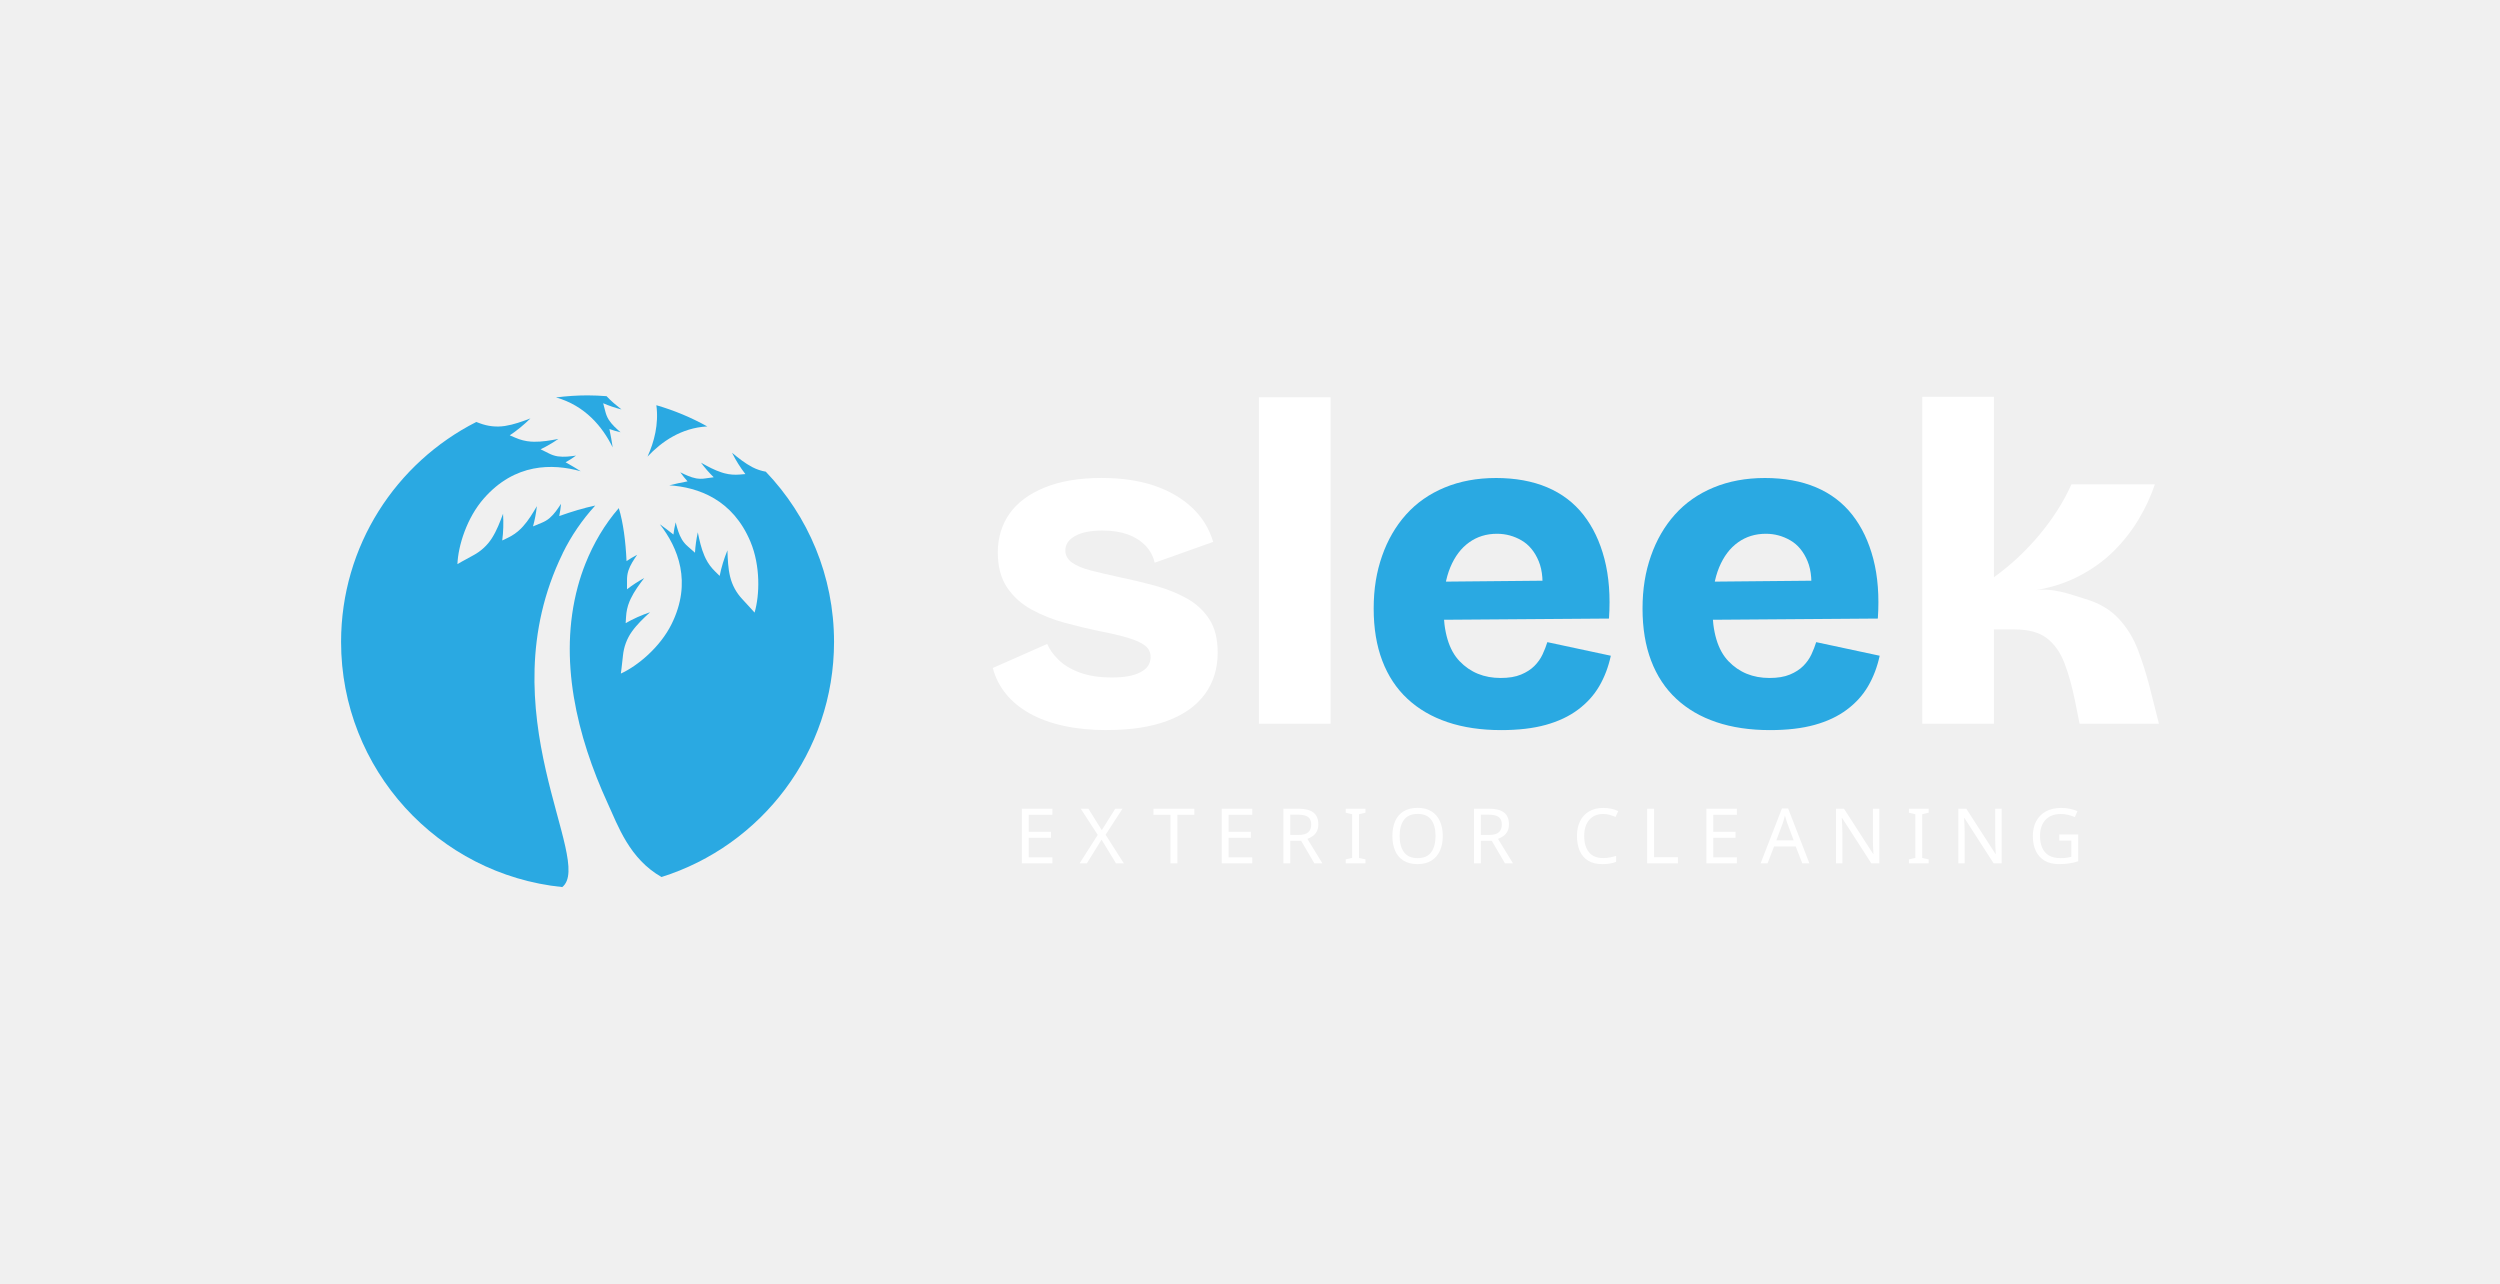
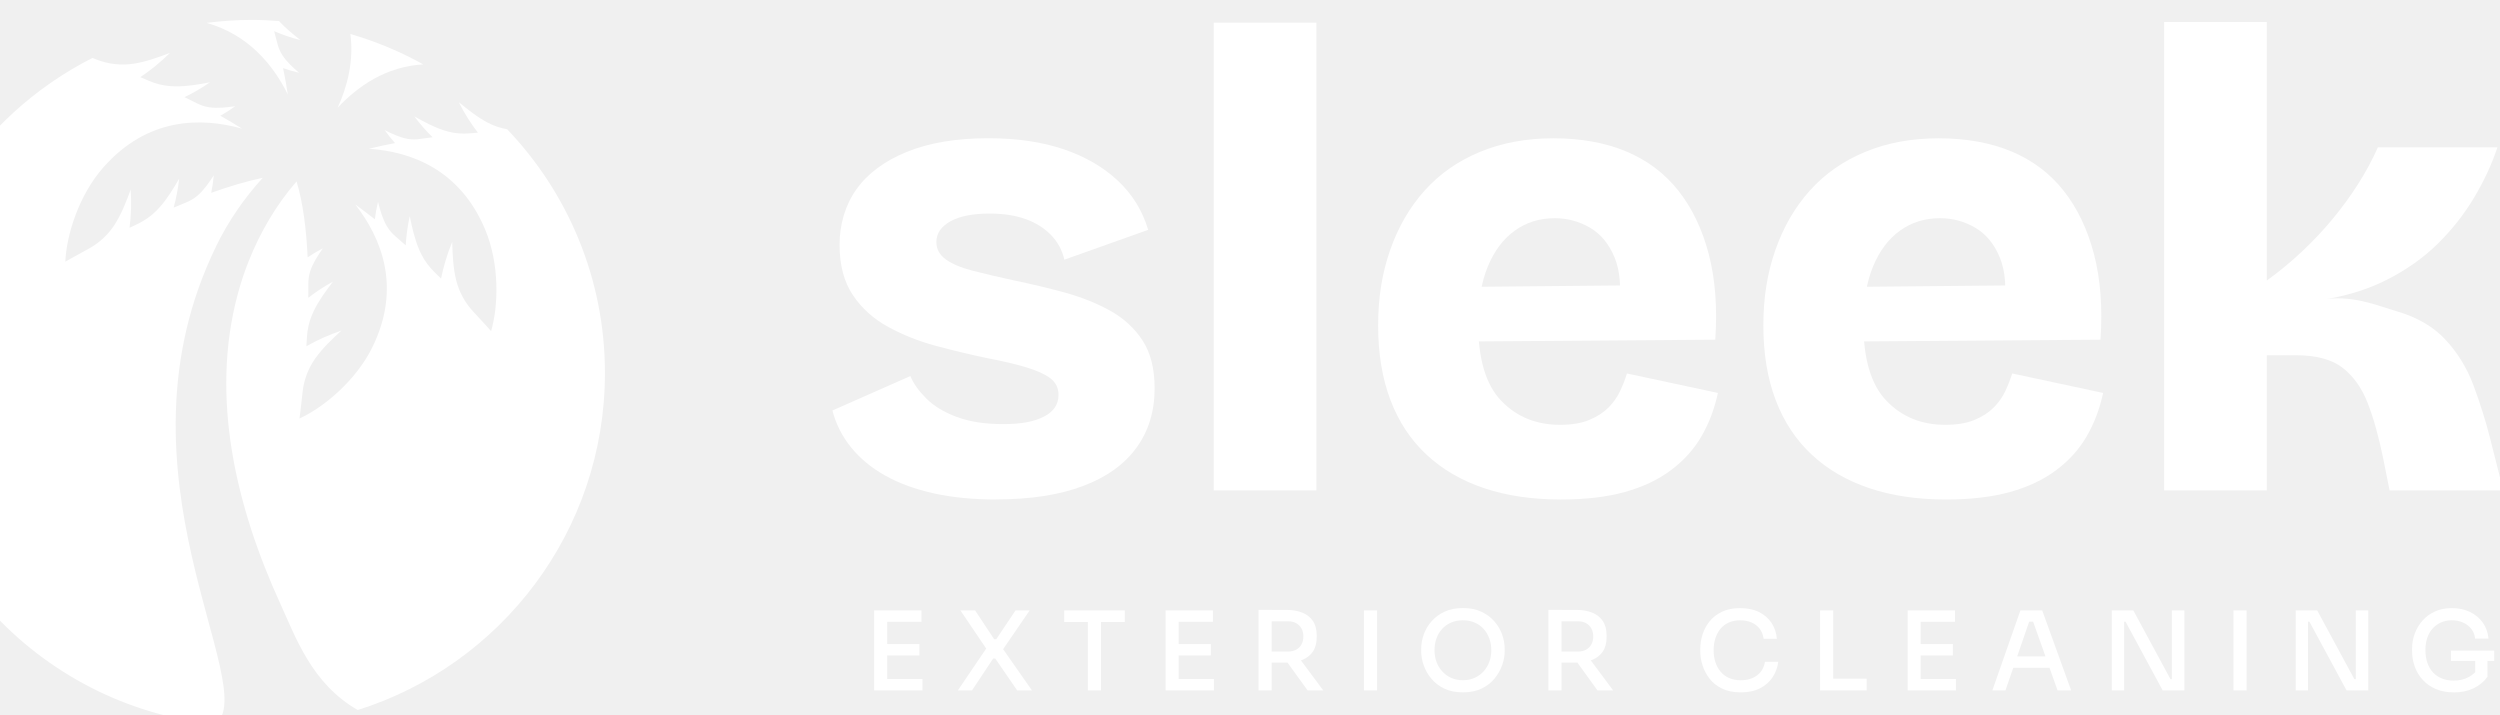
- <svg xmlns="http://www.w3.org/2000/svg" id="Layer_1" data-name="Layer 1" viewBox="0 0 1153.4 592.34">
+ <svg xmlns="http://www.w3.org/2000/svg" id="Layer_1" viewBox="190 5 805 230">
  <defs>
-     <style>      .cls-1 {        letter-spacing: .25em;      }      .cls-2 {        letter-spacing: .25em;      }      .cls-3, .cls-4 {        fill: #fff;      }      .cls-4 {        font-family: Sora-Medium, Sora;        font-size: 35.29px;        font-weight: 500;      }      .cls-5 {        fill: #2aa9e2;      }    </style>
+     <style>.st0{fill:#ffffff;}.st1{isolation:isolate;}.st2{fill:#ffffff;}</style>
  </defs>
  <g>
-     <text class="cls-4" transform="translate(468.02 398.31)">
-       <tspan class="cls-2" x="0" y="0">E</tspan>
-       <tspan class="cls-1" x="29.92" y="0">X</tspan>
-       <tspan class="cls-2" x="63.77" y="0">TERIOR CLEANING</tspan>
-     </text>
+     <g class="st1">
+       <g class="st1">
+         <g class="st1">
+           <path class="st0" d="M471.48,227.31v-25.76h4.2v25.76h-4.2ZM474.97,205.22v-3.67h11.75v3.67h-11.75ZM474.97,216.05v-3.67h11.08v3.67h-11.08ZM474.97,227.31v-3.67h12.07v3.67h-12.07Z" />
+         </g>
+       </g>
+       <g class="st1">
+         <g class="st1">
+           <path class="st0" d="M498.43,227.31l9.32-13.76.04.63-8.54-12.63h4.73l6.14,9.28h.67l6.21-9.28h4.55l-8.72,12.74-.07-.6,9.53,13.62h-4.76l-7.06-10.27h-.67l-6.81,10.27h-4.55Z" />
+         </g>
+       </g>
+       <g class="st1">
+         <g class="st1">
+           <path class="st0" d="M532.67,205.29v-3.74h19.52v3.74h-19.52ZM540.29,227.31v-22.73h4.23v22.73h-4.23Z" />
+           <path class="st0" d="M565.32,227.31v-25.76h4.2v25.76h-4.2ZM568.81,205.22v-3.67h11.75v3.67h-11.75ZM568.81,216.05v-3.67h11.08v3.67h-11.08ZM568.81,227.31v-3.67h12.07v3.67h-12.07Z" />
+           <path class="st0" d="M595.24,227.31v-25.94h4.24v25.94h-4.24ZM598.1,218.35v-3.56h6.71c1.01,0,1.88-.21,2.61-.62.73-.41,1.29-.98,1.68-1.71.39-.73.58-1.58.58-2.54s-.19-1.78-.58-2.5c-.39-.73-.95-1.31-1.68-1.73s-1.6-.63-2.61-.63h-6.71v-3.67h6.14c1.98,0,3.69.3,5.15.9,1.46.6,2.59,1.5,3.39,2.7.8,1.2,1.2,2.74,1.2,4.62v.56c0,1.88-.41,3.42-1.22,4.62-.81,1.2-1.94,2.09-3.39,2.68s-3.16.88-5.13.88h-6.14ZM611.05,227.31l-8.19-11.33h4.8l8.43,11.33h-5.05Z" />
+           <path class="st0" d="M629.19,227.31v-25.76h4.23v25.76h-4.23Z" />
+           <path class="st0" d="M661.06,227.94c-2.33,0-4.33-.41-6.02-1.22-1.68-.81-3.08-1.89-4.18-3.23-1.11-1.34-1.92-2.78-2.45-4.32-.53-1.54-.79-3.02-.79-4.43v-.78c0-1.55.28-3.11.83-4.66s1.39-2.97,2.51-4.25c1.12-1.28,2.52-2.31,4.2-3.09,1.68-.78,3.65-1.17,5.91-1.17s4.22.39,5.89,1.17c1.67.78,3.07,1.81,4.2,3.09,1.13,1.28,1.97,2.7,2.52,4.25s.83,3.11.83,4.66v.78c0,1.41-.27,2.89-.81,4.43-.54,1.54-1.36,2.98-2.45,4.32-1.09,1.34-2.49,2.42-4.18,3.23-1.69.81-3.69,1.22-6,1.22ZM661.06,224.03c1.41,0,2.68-.26,3.81-.78,1.13-.52,2.09-1.22,2.89-2.12.8-.89,1.41-1.92,1.82-3.07.41-1.15.62-2.38.62-3.67,0-1.36-.21-2.63-.64-3.79-.42-1.16-1.03-2.19-1.82-3.07-.79-.88-1.75-1.57-2.88-2.06-1.13-.49-2.4-.74-3.81-.74s-2.68.25-3.81.74c-1.13.49-2.09,1.18-2.89,2.06-.8.88-1.41,1.91-1.82,3.07-.41,1.17-.62,2.43-.62,3.79,0,1.29.21,2.52.62,3.67.41,1.15,1.02,2.18,1.82,3.07.8.89,1.76,1.6,2.89,2.12,1.13.52,2.4.78,3.81.78Z" />
+           <path class="st0" d="M688.58,227.31v-25.94h4.23v25.94h-4.23ZM691.44,218.35v-3.56h6.71c1.01,0,1.88-.21,2.61-.62.73-.41,1.29-.98,1.68-1.71.39-.73.58-1.58.58-2.54s-.19-1.78-.58-2.5c-.39-.73-.95-1.31-1.68-1.73-.73-.42-1.6-.63-2.61-.63h-6.71v-3.67h6.14c1.98,0,3.69.3,5.15.9,1.46.6,2.59,1.5,3.39,2.7.8,1.2,1.2,2.74,1.2,4.62v.56c0,1.88-.41,3.42-1.22,4.62-.81,1.2-1.94,2.09-3.39,2.68-1.45.59-3.16.88-5.13.88h-6.14ZM704.39,227.31l-8.19-11.33h4.8l8.43,11.33h-5.05Z" />
+           <path class="st0" d="M750.51,227.94c-2.35,0-4.36-.41-6.02-1.22s-3-1.88-4.02-3.21c-1.02-1.33-1.78-2.76-2.26-4.3-.48-1.54-.72-3.03-.72-4.46v-.78c0-1.58.25-3.14.74-4.69s1.25-2.96,2.28-4.23,2.35-2.29,3.99-3.07c1.63-.78,3.57-1.17,5.81-1.17s4.34.41,6.03,1.24c1.69.82,3.04,1.97,4.04,3.44,1,1.47,1.59,3.21,1.78,5.21h-4.27c-.19-1.32-.63-2.42-1.32-3.3-.69-.88-1.58-1.55-2.65-1.99-1.07-.45-2.28-.67-3.62-.67s-2.62.25-3.69.74-1.96,1.18-2.66,2.05c-.71.87-1.24,1.89-1.61,3.05-.37,1.17-.55,2.44-.55,3.83s.18,2.56.55,3.72c.36,1.17.91,2.19,1.64,3.09.73.89,1.64,1.59,2.74,2.08,1.09.49,2.36.74,3.79.74,2.07,0,3.81-.51,5.22-1.54,1.41-1.02,2.27-2.49,2.58-4.39h4.3c-.24,1.81-.85,3.46-1.83,4.96-.99,1.5-2.34,2.68-4.06,3.56-1.72.88-3.79,1.32-6.21,1.32Z" />
+           <path class="st0" d="M776.06,227.31v-25.76h4.24v25.76h-4.24ZM779.59,227.31v-3.78h11.47v3.78h-11.47Z" />
+           <path class="st0" d="M804.26,227.31v-25.76h4.2v25.76h-4.2ZM807.75,205.22v-3.67h11.75v3.67h-11.75ZM807.75,216.05v-3.67h11.08v3.67h-11.08ZM807.75,227.31v-3.67h12.07v3.67h-12.07Z" />
+           <path class="st0" d="M831.54,227.31l9.03-25.76h7.02l9.32,25.76h-4.38l-8.15-22.94,1.73.81h-4.27l1.83-.81-7.91,22.94h-4.23ZM837.4,220.04l1.34-3.67h10.8l1.38,3.67h-13.52Z" />
+           <path class="st0" d="M870.01,227.31v-25.76h6.92l11.96,22.13h1.17l-.71.63v-22.76h4.02v25.76h-6.99l-11.96-22.13h-1.16l.71-.63v22.76h-3.95Z" />
+           <path class="st0" d="M909.18,227.31v-25.76h4.23v25.76h-4.23Z" />
+           <path class="st0" d="M929.22,227.31v-25.76h6.92l11.96,22.13h1.17l-.71.63v-22.76h4.02v25.76h-6.99l-11.96-22.13h-1.16l.71-.63v22.76h-3.95Z" />
+           <path class="st0" d="M980.07,227.94c-2.12,0-4-.35-5.65-1.04-1.65-.69-3.05-1.65-4.2-2.88-1.15-1.22-2.03-2.65-2.63-4.27-.6-1.62-.9-3.34-.9-5.15v-.78c0-1.62.28-3.21.85-4.76.56-1.55,1.39-2.95,2.49-4.2,1.09-1.25,2.44-2.24,4.02-2.96,1.59-.73,3.41-1.09,5.45-1.09,2.19,0,4.14.42,5.86,1.25,1.72.83,3.09,1.99,4.13,3.46,1.04,1.47,1.63,3.17,1.8,5.1h-4.31c-.14-1.27-.57-2.34-1.29-3.21s-1.61-1.54-2.68-1.99c-1.07-.46-2.24-.69-3.51-.69s-2.43.23-3.48.69c-1.05.46-1.95,1.11-2.7,1.94s-1.33,1.83-1.73,3c-.4,1.17-.6,2.46-.6,3.9,0,1.6.22,3.01.65,4.24.43,1.22,1.05,2.25,1.85,3.09s1.76,1.47,2.88,1.91c1.12.44,2.35.65,3.69.65,1.86,0,3.49-.38,4.89-1.15,1.4-.76,2.45-1.76,3.16-2.98l-1.09,4.13v-7.16h3.95v5.93c-1.15,1.6-2.65,2.84-4.5,3.72-1.85.88-3.98,1.32-6.41,1.32ZM979.19,217.82v-3.32h13.94v3.32h-13.94Z" />
+         </g>
+       </g>
+     </g>
    <g>
-       <path class="cls-3" d="M510.75,336.84c-7.39,0-14.09-.66-20.08-1.98-6-1.33-11.23-3.24-15.69-5.76-4.47-2.51-8.12-5.55-10.98-9.1-2.86-3.56-4.85-7.5-5.96-11.82l25.1-11.09c.97,2.37,2.68,4.78,5.12,7.22,2.44,2.44,5.72,4.43,9.83,5.95,4.11,1.54,9.1,2.3,14.96,2.3s9.94-.79,13.08-2.4c3.14-1.61,4.71-3.94,4.71-7.01,0-2.23-.87-4.01-2.62-5.34-1.74-1.32-4.36-2.51-7.84-3.55-3.49-1.05-7.81-2.06-12.97-3.04-5.3-1.11-10.67-2.41-16.11-3.87-5.44-1.47-10.53-3.48-15.27-6.07-4.74-2.57-8.54-5.99-11.4-10.25-2.86-4.25-4.29-9.65-4.29-16.2s1.81-12.8,5.44-17.89c3.62-5.09,9.03-9.1,16.21-12.03,7.18-2.93,15.93-4.4,26.25-4.4,9.2,0,17.29,1.19,24.27,3.55,6.97,2.38,12.79,5.76,17.47,10.15,4.67,4.4,7.91,9.65,9.73,15.8l-26.99,9.61c-.7-3.07-2.13-5.72-4.29-7.95-2.17-2.22-4.88-3.94-8.16-5.12-3.28-1.18-7.15-1.78-11.61-1.78-5.44,0-9.66.83-12.65,2.51-3,1.67-4.5,3.9-4.5,6.69,0,2.23,1.01,4.08,3.03,5.55,2.02,1.46,4.92,2.69,8.68,3.66,3.77.97,8.23,2.02,13.39,3.14,5.44,1.12,10.84,2.41,16.21,3.87,5.37,1.47,10.25,3.42,14.64,5.85,4.39,2.44,7.88,5.66,10.46,9.62,2.58,3.98,3.87,9.1,3.87,15.38,0,7.39-1.95,13.77-5.86,19.14-3.9,5.37-9.66,9.49-17.26,12.34-7.6,2.86-16.91,4.29-27.93,4.29Z" />
-       <path class="cls-3" d="M580.82,333.91v-150.62h33.05v150.62h-33.05Z" />
-       <path class="cls-5" d="M692.53,336.84c-9.2,0-17.43-1.22-24.68-3.66-7.25-2.44-13.42-6.03-18.51-10.78-5.09-4.73-8.96-10.6-11.61-17.57-2.65-6.97-3.97-14.98-3.97-24.05s1.29-16.88,3.87-24.27c2.58-7.39,6.28-13.77,11.09-19.14,4.81-5.37,10.74-9.52,17.78-12.44,7.04-2.93,14.96-4.4,23.74-4.4s16.77,1.43,23.53,4.29c6.76,2.86,12.34,7.08,16.73,12.66,4.39,5.58,7.64,12.37,9.73,20.39,2.09,8.03,2.79,17.2,2.09,27.51l-86.39.63v-17.57l67.15-.63-11.92,8.16c.97-6.98.56-12.66-1.26-17.05-1.82-4.4-4.47-7.6-7.95-9.62-3.49-2.02-7.25-3.04-11.3-3.04-4.88,0-9.17,1.33-12.86,3.98-3.7,2.65-6.59,6.48-8.68,11.5-2.09,5.02-3.14,11.16-3.14,18.42,0,11.43,2.48,19.74,7.43,24.89,4.95,5.17,11.26,7.74,18.93,7.74,3.77,0,6.9-.52,9.41-1.57,2.51-1.04,4.57-2.37,6.17-3.97,1.6-1.61,2.86-3.38,3.77-5.34.91-1.95,1.64-3.83,2.2-5.65l29.29,6.27c-1.12,5.17-2.89,9.83-5.33,14.02-2.44,4.19-5.72,7.81-9.83,10.87-4.12,3.08-9.07,5.41-14.85,7.01-5.79,1.61-12.66,2.41-20.61,2.41Z" />
-       <path class="cls-5" d="M816.57,336.84c-9.2,0-17.43-1.22-24.68-3.66-7.25-2.44-13.42-6.03-18.51-10.78-5.09-4.73-8.96-10.6-11.61-17.57-2.65-6.97-3.97-14.98-3.97-24.05s1.29-16.88,3.87-24.27c2.58-7.39,6.28-13.77,11.09-19.14,4.81-5.37,10.74-9.52,17.78-12.44,7.04-2.93,14.96-4.4,23.74-4.4s16.77,1.43,23.53,4.29c6.76,2.86,12.34,7.08,16.73,12.66,4.39,5.58,7.64,12.37,9.73,20.39,2.09,8.03,2.79,17.2,2.09,27.51l-86.39.63v-17.57l67.15-.63-11.92,8.16c.97-6.98.56-12.66-1.26-17.05-1.82-4.4-4.47-7.6-7.95-9.62-3.49-2.02-7.25-3.04-11.3-3.04-4.88,0-9.17,1.33-12.86,3.98-3.7,2.65-6.59,6.48-8.68,11.5-2.09,5.02-3.14,11.16-3.14,18.42,0,11.43,2.48,19.74,7.43,24.89,4.95,5.17,11.26,7.74,18.93,7.74,3.77,0,6.9-.52,9.41-1.57,2.51-1.04,4.57-2.37,6.17-3.97,1.6-1.61,2.86-3.38,3.77-5.34.91-1.95,1.64-3.83,2.2-5.65l29.29,6.27c-1.12,5.17-2.89,9.83-5.33,14.02-2.44,4.19-5.72,7.81-9.83,10.87-4.12,3.08-9.07,5.41-14.85,7.01-5.79,1.61-12.66,2.41-20.61,2.41Z" />
-       <path class="cls-3" d="M886.86,333.91v-150.83h33.05v83.26c4.04-2.93,7.84-6.06,11.4-9.42,3.55-3.34,6.83-6.83,9.83-10.46,3-3.62,5.72-7.35,8.16-11.19,2.44-3.83,4.57-7.77,6.38-11.82h38.49c-1.81,5.44-4.32,10.85-7.53,16.21-3.21,5.37-7.11,10.32-11.72,14.85-4.6,4.53-10.08,8.4-16.42,11.61-6.35,3.2-13.49,5.37-21.44,6.49h0c10.04-1.95,18.3,1.78,24.79,3.66,6.48,1.88,11.68,4.91,15.58,9.1,3.9,4.18,6.9,9.06,9,14.64,2.09,5.59,3.83,11.09,5.23,16.53l4.39,17.36h-36.61l-2.09-10.46c-1.4-6.84-3.03-12.69-4.92-17.57-1.88-4.88-4.57-8.68-8.05-11.4-3.49-2.72-8.51-4.08-15.06-4.08h-9.41v43.51h-33.05Z" />
+       <path class="st0" d="M510.75,165.84c-7.39,0-14.09-.66-20.08-1.98-6-1.33-11.23-3.24-15.69-5.76-4.47-2.51-8.12-5.55-10.98-9.1-2.86-3.56-4.85-7.5-5.96-11.82l25.1-11.09c.97,2.37,2.68,4.78,5.12,7.22s5.72,4.43,9.83,5.95c4.11,1.54,9.1,2.3,14.96,2.3s9.94-.79,13.08-2.4,4.71-3.94,4.71-7.01c0-2.23-.87-4.01-2.62-5.34-1.74-1.32-4.36-2.51-7.84-3.55-3.49-1.05-7.81-2.06-12.97-3.04-5.3-1.11-10.67-2.41-16.11-3.87-5.44-1.47-10.53-3.48-15.27-6.07-4.74-2.57-8.54-5.99-11.4-10.25-2.86-4.25-4.29-9.65-4.29-16.2s1.81-12.8,5.44-17.89c3.62-5.09,9.03-9.1,16.21-12.03s15.93-4.4,26.25-4.4c9.2,0,17.29,1.19,24.27,3.55,6.97,2.38,12.79,5.76,17.47,10.15,4.67,4.4,7.91,9.65,9.73,15.8l-26.99,9.61c-.7-3.07-2.13-5.72-4.29-7.95-2.17-2.22-4.88-3.94-8.16-5.12-3.28-1.18-7.15-1.78-11.61-1.78-5.44,0-9.66.83-12.65,2.51-3,1.67-4.5,3.9-4.5,6.69,0,2.23,1.01,4.08,3.03,5.55,2.02,1.46,4.92,2.69,8.68,3.66,3.77.97,8.23,2.02,13.39,3.14,5.44,1.12,10.84,2.41,16.21,3.87,5.37,1.47,10.25,3.42,14.64,5.85,4.39,2.44,7.88,5.66,10.46,9.62,2.58,3.98,3.87,9.1,3.87,15.38,0,7.39-1.95,13.77-5.86,19.14-3.9,5.37-9.66,9.49-17.26,12.34-7.6,2.86-16.91,4.29-27.93,4.29v.03h0Z" />
+       <path class="st0" d="M580.82,162.91V12.29h33.05v150.62h-33.05Z" />
+       <path class="st2" d="M692.53,165.84c-9.2,0-17.43-1.22-24.68-3.66s-13.42-6.03-18.51-10.78c-5.09-4.73-8.96-10.6-11.61-17.57-2.65-6.97-3.97-14.98-3.97-24.05s1.29-16.88,3.87-24.27c2.58-7.39,6.28-13.77,11.09-19.14s10.74-9.52,17.78-12.44c7.04-2.93,14.96-4.4,23.74-4.4s16.77,1.43,23.53,4.29,12.34,7.08,16.73,12.66c4.39,5.58,7.64,12.37,9.73,20.39,2.09,8.03,2.79,17.2,2.09,27.51l-86.39.63v-17.57l67.15-.63-11.92,8.16c.97-6.98.56-12.66-1.26-17.05-1.82-4.4-4.47-7.6-7.95-9.62-3.49-2.02-7.25-3.04-11.3-3.04-4.88,0-9.17,1.33-12.86,3.98-3.7,2.65-6.59,6.48-8.68,11.5-2.09,5.02-3.14,11.16-3.14,18.42,0,11.43,2.48,19.74,7.43,24.89,4.95,5.17,11.26,7.74,18.93,7.74,3.77,0,6.9-.52,9.41-1.57,2.51-1.04,4.57-2.37,6.17-3.97,1.6-1.61,2.86-3.38,3.77-5.34.91-1.95,1.64-3.83,2.2-5.65l29.29,6.27c-1.12,5.17-2.89,9.83-5.33,14.02s-5.72,7.81-9.83,10.87c-4.12,3.08-9.07,5.41-14.85,7.01-5.79,1.61-12.66,2.41-20.61,2.41h-.02Z" />
+       <path class="st2" d="M816.57,165.84c-9.2,0-17.43-1.22-24.68-3.66s-13.42-6.03-18.51-10.78c-5.09-4.73-8.96-10.6-11.61-17.57-2.65-6.97-3.97-14.98-3.97-24.05s1.29-16.88,3.87-24.27c2.58-7.39,6.28-13.77,11.09-19.14s10.74-9.52,17.78-12.44c7.04-2.93,14.96-4.4,23.74-4.4s16.77,1.43,23.53,4.29,12.34,7.08,16.73,12.66c4.39,5.58,7.64,12.37,9.73,20.39,2.09,8.03,2.79,17.2,2.09,27.51l-86.39.63v-17.57l67.15-.63-11.92,8.16c.97-6.98.56-12.66-1.26-17.05-1.82-4.4-4.47-7.6-7.95-9.62-3.49-2.02-7.25-3.04-11.3-3.04-4.88,0-9.17,1.33-12.86,3.98-3.7,2.65-6.59,6.48-8.68,11.5-2.09,5.02-3.14,11.16-3.14,18.42,0,11.43,2.48,19.74,7.43,24.89,4.95,5.17,11.26,7.74,18.93,7.74,3.77,0,6.9-.52,9.41-1.57,2.51-1.04,4.57-2.37,6.17-3.97,1.6-1.61,2.86-3.38,3.77-5.34.91-1.95,1.64-3.83,2.2-5.65l29.29,6.27c-1.12,5.17-2.89,9.83-5.33,14.02s-5.72,7.81-9.83,10.87c-4.12,3.08-9.07,5.41-14.85,7.01-5.79,1.61-12.66,2.41-20.61,2.41h-.02Z" />
+       <path class="st0" d="M886.86,162.91V12.08h33.05v83.26c4.04-2.93,7.84-6.06,11.4-9.42,3.55-3.34,6.83-6.83,9.83-10.46,3-3.62,5.72-7.35,8.16-11.19,2.44-3.83,4.57-7.77,6.38-11.82h38.49c-1.81,5.44-4.32,10.85-7.53,16.21-3.21,5.37-7.11,10.32-11.72,14.85-4.6,4.53-10.08,8.4-16.42,11.61-6.35,3.2-13.49,5.37-21.44,6.49h0c10.04-1.95,18.3,1.78,24.79,3.66,6.48,1.88,11.68,4.91,15.58,9.1,3.9,4.18,6.9,9.06,9,14.64,2.09,5.59,3.83,11.09,5.23,16.53l4.39,17.36h-36.61l-2.09-10.46c-1.4-6.84-3.03-12.69-4.92-17.57s-4.57-8.68-8.05-11.4c-3.49-2.72-8.51-4.08-15.06-4.08h-9.41v43.51h-33.05Z" />
    </g>
  </g>
  <g>
-     <path class="cls-5" d="M326.3,196.74c-7.36-4.1-15.23-7.4-23.48-9.79,1.17,8.75-1.02,16.99-4.08,23.71,6.4-6.82,15.56-13.29,27.56-13.92Z" />
-     <path class="cls-5" d="M256.55,183.37c13.45,3.8,21.44,13.55,26.12,23.04-.41-2.78-.92-5.62-1.52-8.48,1.62.58,3.33,1.09,5.14,1.5-2-1.74-3.98-3.52-5.38-5.69-.03-.05-.07-.11-.11-.17-.68-1.09-1.16-2.3-1.48-3.55-.34-1.34-.68-2.67-1.04-3.98,2.66,1.15,5.48,2.11,8.46,2.87-2.42-1.91-4.82-3.87-6.9-6.13-2.9-.22-5.82-.37-8.78-.37-4.92,0-9.76.35-14.51.95Z" />
-     <path class="cls-5" d="M353.27,217.61c-2.11-.37-4.16-1.05-6.07-2.04-.02-.01-.05-.02-.07-.04-3.41-1.77-6.43-4.19-9.4-6.63,1.8,3.58,3.86,6.86,6.16,9.82-.87.07-1.76.14-2.66.22-2.31.2-4.64.03-6.88-.56-.44-.12-.87-.24-1.31-.38-3.39-1.07-6.53-2.79-9.63-4.54,1.83,2.46,3.8,4.7,5.87,6.73-1.35.17-2.71.36-4.08.56-1.27.19-2.57.19-3.84-.02-.07,0-.13-.02-.19-.03-2.54-.47-4.94-1.63-7.31-2.81,1.08,1.52,2.19,2.91,3.35,4.19-2.87.54-5.7,1.14-8.42,1.82,13.43.91,29.3,6.56,37.45,26.05,4.63,11.06,4.28,24.54,1.89,32.68,0,0-2.12-2.43-5.69-6.24-2.7-2.88-4.64-6.4-5.57-10.24,0-.03-.01-.05-.02-.08-.96-3.97-1.12-8.09-1.24-12.18-1.61,3.95-2.81,7.89-3.59,11.81-.66-.65-1.34-1.32-2.03-1.99-1.77-1.72-3.27-3.7-4.36-5.91-.21-.43-.42-.87-.61-1.31-1.51-3.47-2.32-7.19-3.08-10.9-.69,3.19-1.13,6.33-1.3,9.41-1.08-.97-2.18-1.93-3.29-2.89-1.04-.89-1.95-1.93-2.67-3.1-.04-.06-.07-.12-.11-.18-1.4-2.37-2.14-5.1-2.85-7.83-.47,1.92-.81,3.79-1.02,5.61-2.08-1.65-4.19-3.24-6.28-4.74,8.37,10.74,14.99,26.68,5.44,46.02-5.31,10.75-15.7,19.33-23.42,22.87,0,0,.44-3.2.98-8.39.4-3.93,1.79-7.7,4.07-10.92.02-.02.03-.05.05-.07,2.37-3.33,5.37-6.16,8.38-8.93-4.04,1.37-7.8,3.06-11.26,5.04.06-.93.11-1.88.17-2.84.13-2.46.65-4.89,1.6-7.17.19-.44.38-.89.59-1.32,1.63-3.41,3.9-6.47,6.2-9.48-2.86,1.57-5.52,3.31-7.95,5.2.02-1.45.02-2.91.01-4.38,0-1.37.17-2.74.58-4.05.02-.07.04-.13.06-.2.87-2.61,2.44-4.97,4.04-7.29-1.76.91-3.39,1.88-4.9,2.91-.41-8.94-1.47-17.55-3.57-24.45-6.56,7.54-11.69,16.34-15.39,25.61-1.37,3.43-2.58,7.06-3.53,10.62-9.05,33.52-.41,68.95,13.74,99.84,4.89,10.67,10.09,25.69,24.88,34.13,46.13-14.49,79.6-57.59,79.6-108.5,0-30.46-12-58.1-31.5-78.52Z" />
-     <path class="cls-5" d="M259.6,255.26c3.91-8,9-15.43,15.02-22.02-5.28,1.11-10.93,2.82-16.61,4.85.38-1.79.65-3.67.82-5.64-1.54,2.36-3.12,4.71-5.2,6.51-.05.05-.11.09-.16.14-1.05.88-2.25,1.56-3.52,2.08-1.36.55-2.71,1.11-4.04,1.68.82-2.97,1.42-6.09,1.78-9.33-1.91,3.27-3.86,6.54-6.4,9.34-.32.36-.65.71-1,1.05-1.74,1.74-3.79,3.15-6.02,4.21-.87.41-1.72.83-2.56,1.23.52-3.95.64-8.08.38-12.33-1.42,3.84-2.89,7.68-5.07,11.14-.01.02-.03.05-.04.07-2.11,3.34-5.07,6.05-8.55,7.92-4.6,2.47-7.39,4.1-7.39,4.1.34-8.48,4.31-21.36,12.24-30.36,14.25-16.2,31.52-16.14,44.65-12.48-2.24-1.42-4.58-2.8-6.98-4.14,1.6-.89,3.2-1.92,4.8-3.08-2.79.39-5.6.74-8.33.35-.07,0-.14-.02-.21-.03-1.35-.22-2.66-.67-3.88-1.29-1.31-.66-2.62-1.31-3.92-1.95,2.78-1.33,5.52-2.93,8.21-4.78-3.72.71-7.47,1.37-11.25,1.3-.48-.01-.96-.03-1.45-.06-2.46-.17-4.87-.8-7.13-1.78-.88-.39-1.76-.76-2.61-1.12,3.32-2.2,6.52-4.82,9.55-7.81-3.83,1.45-7.69,2.86-11.73,3.49-.03,0-.05,0-.08.01-3.9.6-7.89.14-11.58-1.25-.56-.21-1.09-.41-1.59-.6-37.01,18.76-62.39,57.14-62.39,101.46,0,58.86,44.72,107.28,102.04,113.12,15.07-12.03-35.49-80.93.22-153.99Z" />
+     <path class="st2" d="M326.3,25.74c-7.36-4.1-15.23-7.4-23.48-9.79,1.17,8.75-1.02,16.99-4.08,23.71,6.4-6.82,15.56-13.29,27.56-13.92Z" />
+     <path class="st2" d="M256.55,12.37c13.45,3.8,21.44,13.55,26.12,23.04-.41-2.78-.92-5.62-1.52-8.48,1.62.58,3.33,1.09,5.14,1.5-2-1.74-3.98-3.52-5.38-5.69-.03-.05-.07-.11-.11-.17-.68-1.09-1.16-2.3-1.48-3.55-.34-1.34-.68-2.67-1.04-3.98,2.66,1.15,5.48,2.11,8.46,2.87-2.42-1.91-4.82-3.87-6.9-6.13-2.9-.22-5.82-.37-8.78-.37-4.92,0-9.76.35-14.51.95h0Z" />
+     <path class="st2" d="M353.27,46.61c-2.11-.37-4.16-1.05-6.07-2.04-.02,0-.05-.02-.07-.04-3.41-1.77-6.43-4.19-9.4-6.63,1.8,3.58,3.86,6.86,6.16,9.82-.87.07-1.76.14-2.66.22-2.31.2-4.64.03-6.88-.56-.44-.12-.87-.24-1.31-.38-3.39-1.07-6.53-2.79-9.63-4.54,1.83,2.46,3.8,4.7,5.87,6.73-1.35.17-2.71.36-4.08.56-1.27.19-2.57.19-3.84-.02-.07,0-.13-.02-.19-.03-2.54-.47-4.94-1.63-7.31-2.81,1.08,1.52,2.19,2.91,3.35,4.19-2.87.54-5.7,1.14-8.42,1.82,13.43.91,29.3,6.56,37.45,26.05,4.63,11.06,4.28,24.54,1.89,32.68,0,0-2.12-2.43-5.69-6.24-2.7-2.88-4.64-6.4-5.57-10.24,0-.03-.01-.05-.02-.08-.96-3.97-1.12-8.09-1.24-12.18-1.61,3.95-2.81,7.89-3.59,11.81-.66-.65-1.34-1.32-2.03-1.99-1.77-1.72-3.27-3.7-4.36-5.91-.21-.43-.42-.87-.61-1.31-1.51-3.47-2.32-7.19-3.08-10.9-.69,3.19-1.13,6.33-1.3,9.41-1.08-.97-2.18-1.93-3.29-2.89-1.04-.89-1.95-1.93-2.67-3.1-.04-.06-.07-.12-.11-.18-1.4-2.37-2.14-5.1-2.85-7.83-.47,1.92-.81,3.79-1.02,5.61-2.08-1.65-4.19-3.24-6.28-4.74,8.37,10.74,14.99,26.68,5.44,46.02-5.31,10.75-15.7,19.33-23.42,22.87,0,0,.44-3.2.98-8.39.4-3.93,1.79-7.7,4.07-10.92.02-.02.03-.05.05-.07,2.37-3.33,5.37-6.16,8.38-8.93-4.04,1.37-7.8,3.06-11.26,5.04.06-.93.11-1.88.17-2.84.13-2.46.65-4.89,1.6-7.17.19-.44.38-.89.59-1.32,1.63-3.41,3.9-6.47,6.2-9.48-2.86,1.57-5.52,3.31-7.95,5.2.02-1.45.02-2.91.01-4.38,0-1.37.17-2.74.58-4.05.02-.07.04-.13.06-.2.87-2.61,2.44-4.97,4.04-7.29-1.76.91-3.39,1.88-4.9,2.91-.41-8.94-1.47-17.55-3.57-24.45-6.56,7.54-11.69,16.34-15.39,25.61-1.37,3.43-2.58,7.06-3.53,10.62-9.05,33.52-.41,68.95,13.74,99.84,4.89,10.67,10.09,25.69,24.88,34.13,46.13-14.49,79.6-57.59,79.6-108.5,0-30.46-12-58.1-31.5-78.52h-.02Z" />
+     <path class="st2" d="M259.6,84.26c3.91-8,9-15.43,15.02-22.02-5.28,1.11-10.93,2.82-16.61,4.85.38-1.79.65-3.67.82-5.64-1.54,2.36-3.12,4.71-5.2,6.51-.05.05-.11.09-.16.14-1.05.88-2.25,1.56-3.52,2.08-1.36.55-2.71,1.11-4.04,1.68.82-2.97,1.42-6.09,1.78-9.33-1.91,3.27-3.86,6.54-6.4,9.34-.32.36-.65.71-1,1.05-1.74,1.74-3.79,3.15-6.02,4.21-.87.41-1.72.83-2.56,1.23.52-3.95.64-8.08.38-12.33-1.42,3.84-2.89,7.68-5.07,11.14,0,.02-.03.05-.04.07-2.11,3.34-5.07,6.05-8.55,7.92-4.6,2.47-7.39,4.1-7.39,4.1.34-8.48,4.31-21.36,12.24-30.36,14.25-16.2,31.52-16.14,44.65-12.48-2.24-1.42-4.58-2.8-6.98-4.14,1.6-.89,3.2-1.92,4.8-3.08-2.79.39-5.6.74-8.33.35-.07,0-.14-.02-.21-.03-1.35-.22-2.66-.67-3.88-1.29-1.31-.66-2.62-1.31-3.92-1.95,2.78-1.33,5.52-2.93,8.21-4.78-3.72.71-7.47,1.37-11.25,1.3-.48,0-.96-.03-1.45-.06-2.46-.17-4.87-.8-7.13-1.78-.88-.39-1.76-.76-2.61-1.12,3.32-2.2,6.52-4.82,9.55-7.81-3.83,1.45-7.69,2.86-11.73,3.49h-.08c-3.9.6-7.89.14-11.58-1.25-.56-.21-1.09-.41-1.59-.6-37.01,18.76-62.39,57.14-62.39,101.46,0,58.86,44.72,107.28,102.04,113.12,15.07-12.03-35.49-80.93.22-153.99h-.02Z" />
  </g>
</svg>
